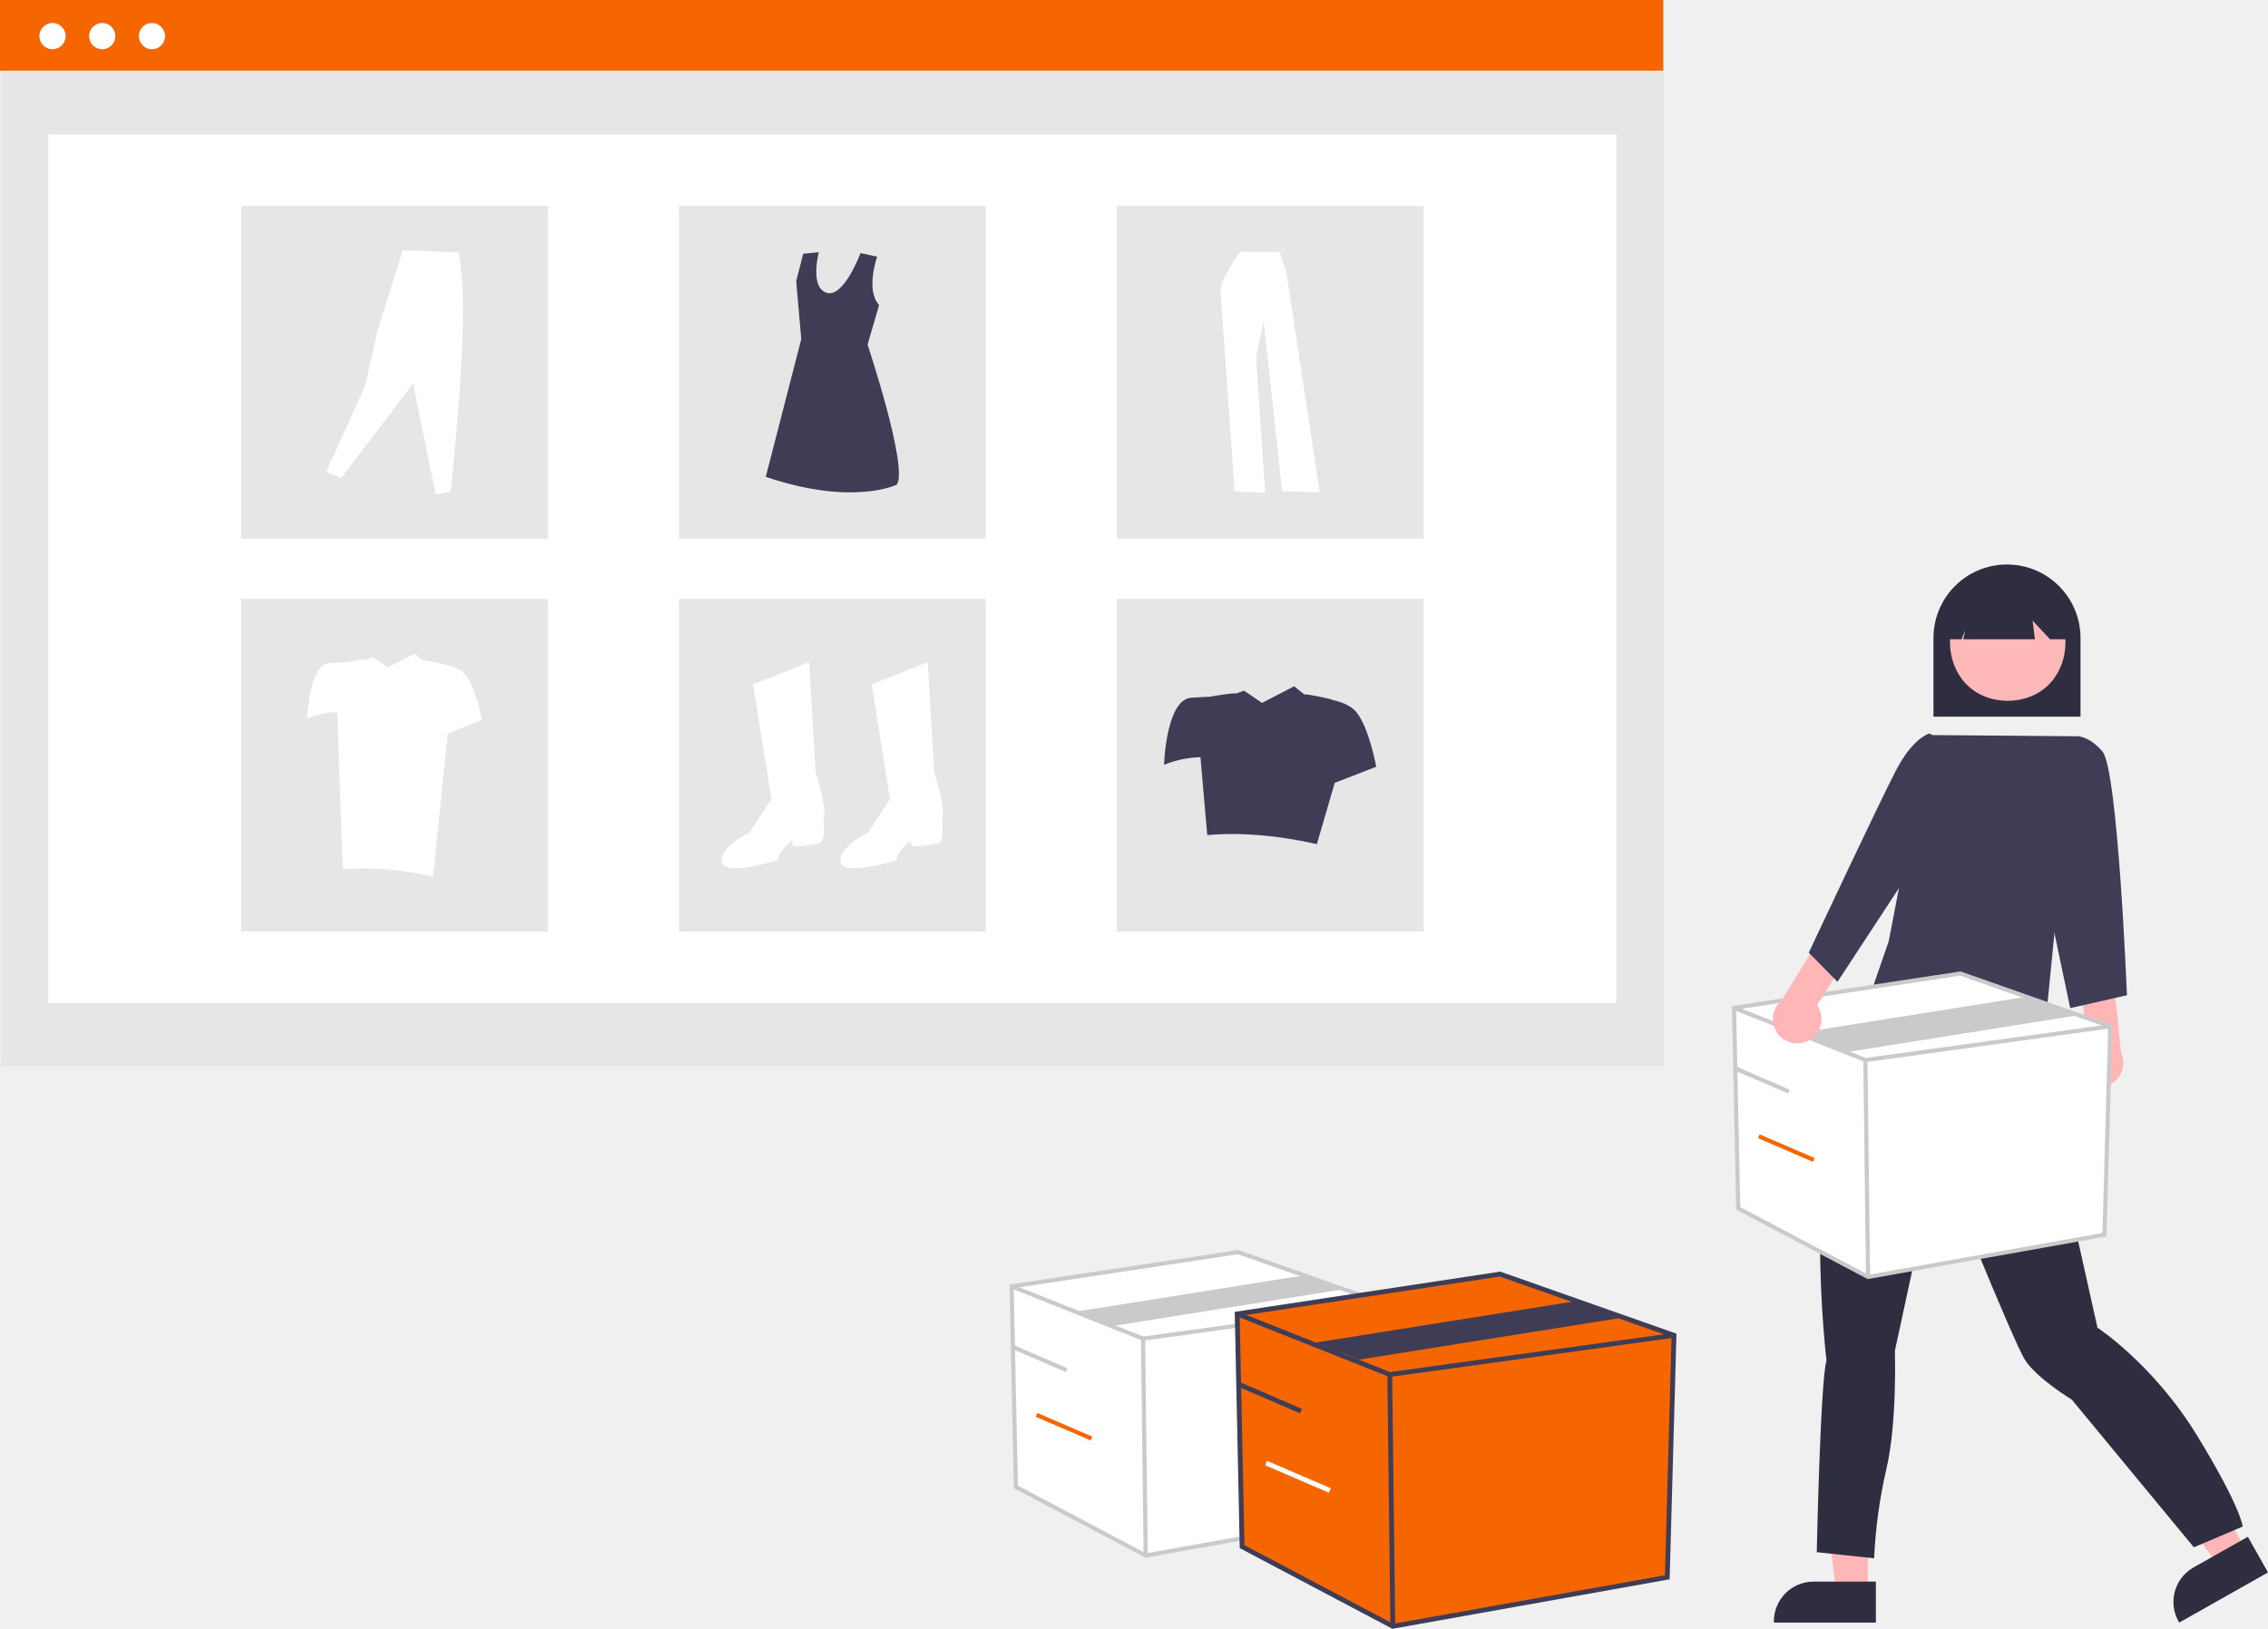
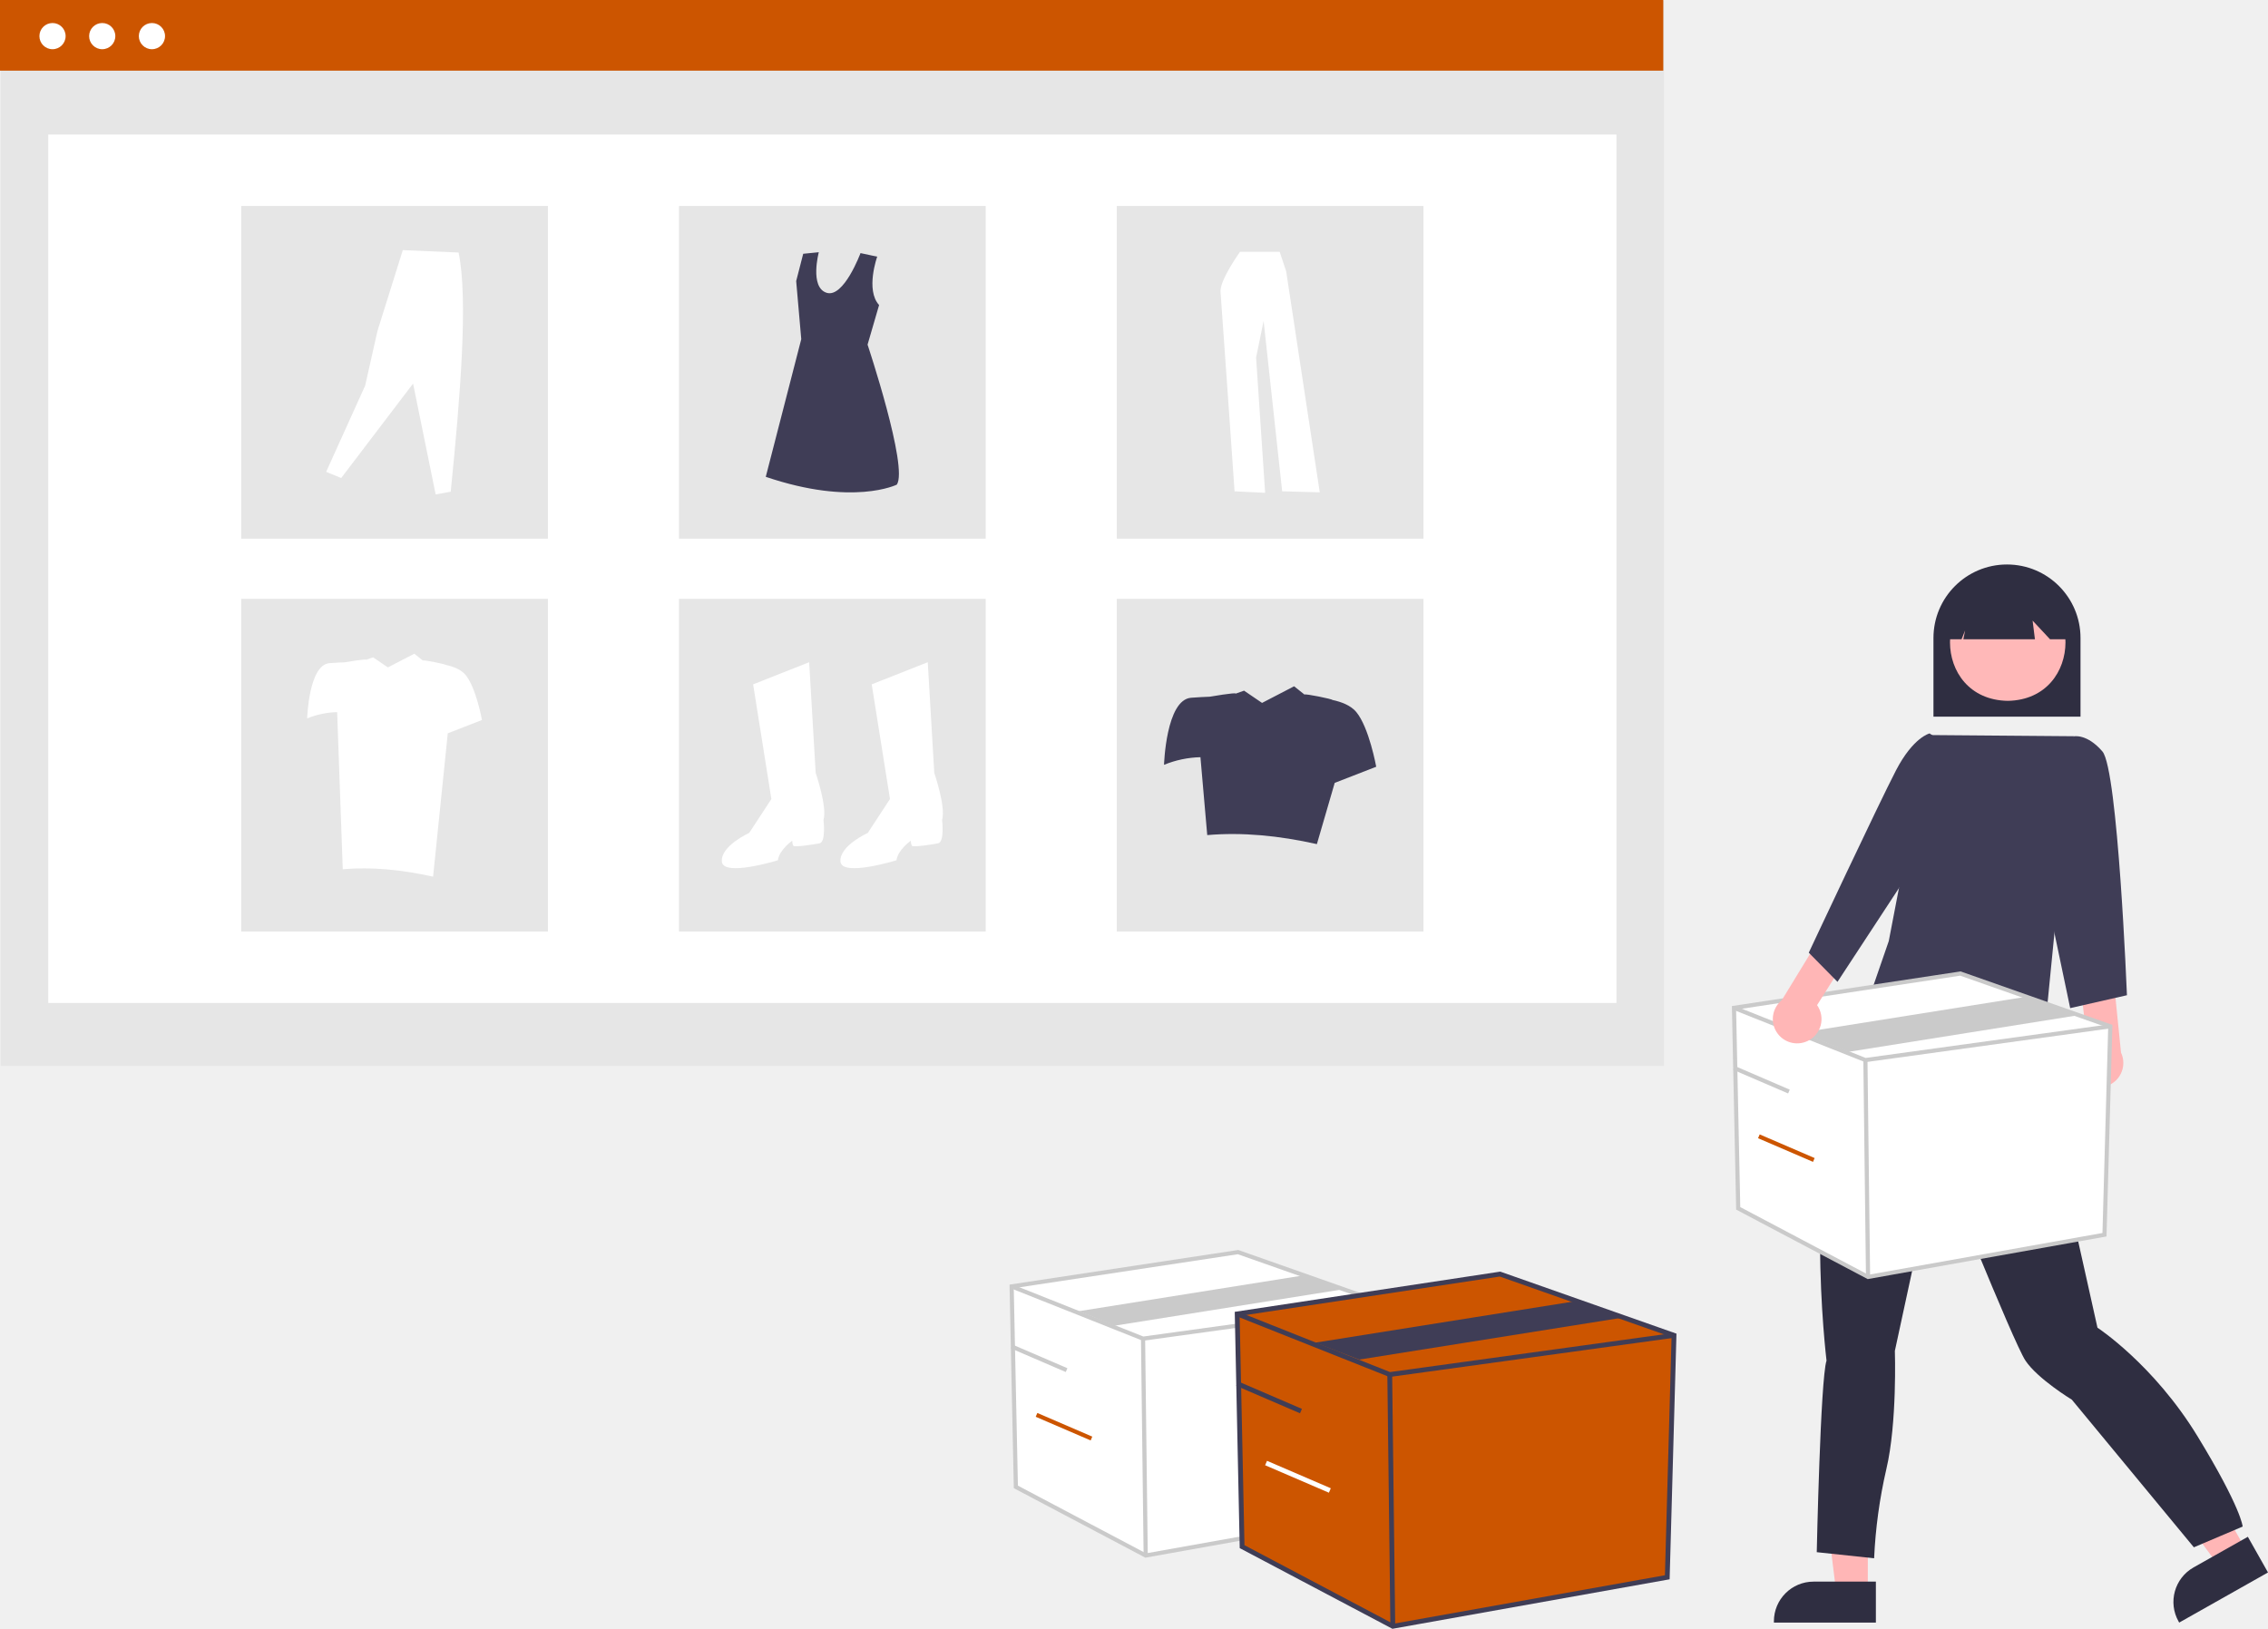
<svg xmlns="http://www.w3.org/2000/svg" data-name="Layer 1" width="879.125" height="631.485" viewBox="0 0 879.125 631.485">
  <rect id="b93b1ef9-49b5-4354-905b-d9dddde45a10" data-name="Rectangle 338" x="0.275" y="0.365" width="644.725" height="412.91" fill="#e6e6e6" />
  <rect id="ef7485f9-8ecd-46d9-949e-abdd8aa9e360" data-name="Rectangle 339" x="18.711" y="52.154" width="607.853" height="336.693" fill="#fff" />
-   <rect id="b4c2a7ec-beab-40bc-b587-23a202562f78" data-name="Rectangle 340" width="644.725" height="27.39" fill="#F56600" />
+   <rect id="b4c2a7ec-beab-40bc-b587-23a202562f78" data-name="Rectangle 340" width="644.725" height="27.39" fill="#CC5500" />
  <circle id="bd6d3ebf-cb6f-4fcb-b7cd-ad5a287d3324" data-name="Ellipse 513" cx="20.355" cy="14.004" r="5.077" fill="#fff" />
  <circle id="efb1158e-7a7d-4adb-9063-fc7dc50c76d5" data-name="Ellipse 514" cx="39.624" cy="14.004" r="5.077" fill="#fff" />
  <circle id="b51f9e19-f36b-4f29-afd5-008bb0fc20dd" data-name="Ellipse 515" cx="58.893" cy="14.004" r="5.077" fill="#fff" />
  <rect id="b636d421-4358-445b-b124-1d058e78c733" data-name="Rectangle 341" x="93.5" y="79.848" width="118.887" height="128.982" fill="#e6e6e6" />
  <rect id="ab9c902d-64a9-4a2b-a9ec-6dc7022c80f6" data-name="Rectangle 342" x="263.193" y="79.848" width="118.887" height="128.982" fill="#e6e6e6" />
  <rect id="f4a232af-026e-479b-8040-5c62e5965d9e" data-name="Rectangle 343" x="432.885" y="79.848" width="118.887" height="128.982" fill="#e6e6e6" />
  <rect id="ada16aa4-f84d-4851-87ee-a2852d96226a" data-name="Rectangle 344" x="93.5" y="232.176" width="118.887" height="128.982" fill="#e6e6e6" />
  <rect id="ebfcbe07-3b81-4d69-a4f5-6a8318d20e8d" data-name="Rectangle 345" x="263.193" y="232.176" width="118.887" height="128.982" fill="#e6e6e6" />
  <rect id="ead16b6d-d132-49a9-a42f-1f570e523a46" data-name="Rectangle 346" x="432.885" y="232.176" width="118.887" height="128.982" fill="#e6e6e6" />
  <path id="ab8ff6e3-f37e-4992-8347-ee905fdba816-139" data-name="Path 2643" d="M452.365,399.583l21.722-8.588,2.526,42.939s4.546,13.134,3.031,18.186c0,0,1.01,8.588-1.516,9.093s-9.6,1.516-10.1,1.01-.505-2.021-.505-2.021-5.052,3.536-5.557,7.577c0,0-21.217,6.567-21.722.505s10.608-11.114,10.608-11.114l8.588-13.134Z" transform="translate(-160.4375 -134.2577)" fill="#fff" />
  <path id="e647835b-1773-4993-9de9-376235a5ef39-140" data-name="Path 2644" d="M498.337,399.583l21.719-8.588,2.526,42.939s4.546,13.134,3.031,18.186c0,0,1.01,8.588-1.516,9.093s-9.6,1.516-10.1,1.01-.505-2.021-.505-2.021-5.052,3.536-5.557,7.577c0,0-21.217,6.567-21.722.505s10.608-11.114,10.608-11.114l8.588-13.134Z" transform="translate(-160.4375 -134.2577)" fill="#fff" />
  <path id="ee50e840-b8e9-4cc0-9b2e-64e12816c6e5-141" data-name="Path 2645" d="M500.459,233.768s-4.625,12.924.734,18.752l-4.468,15.353s15.874,47.622,11.339,54.274c0,0-16.932,8.466-50.8-3.024l13.757-53.367-1.965-22.526,2.721-10.583,6.047-.6s-3.628,13.606,3.024,15.723,13.141-15.383,13.141-15.383Z" transform="translate(-160.4375 -134.2577)" fill="#3f3d56" />
  <path id="b668efb4-5504-4326-941b-9be143c4d030-142" data-name="Path 2646" d="M286.858,317.195l5.837,2.388,27.858-36.613,8.755,42.98,5.837-1.061c3.744-37.055,6.8-74.85,3.051-92.726l-21.623-.929-9.816,31.311-4.776,21.225Z" transform="translate(-160.4375 -134.2577)" fill="#fff" />
  <path id="b699d661-049e-451c-8a7e-64343ac1c335-143" data-name="Path 2647" d="M641.115,231.87s-7.966,11.074-7.577,15.543,5.44,77.327,5.44,77.327l11.852.583-3.5-52.458,2.914-14.183,7.189,66.058,14.572.389-13.017-85.681-2.526-7.577Z" transform="translate(-160.4375 -134.2577)" fill="#fff" />
  <path id="a4f25674-ecb7-42aa-ae9a-d508200b11eb-144" data-name="Path 2648" d="M686.138,410.276c-2.115-2.538-5.751-3.91-9.242-4.652.1-.317-10.618-2.532-10.8-2.076l-4.041-3.219-12.417,6.447-6.977-4.75-3.241,1.15c.132-.572-10.061,1.194-10.061,1.194-1.947.07-4.434.192-7.218.406-9.749.75-10.5,26-10.5,26a39.85,39.85,0,0,1,14.113-2.955l2.635,30.2c13.553-1.162,27.767.19,42.5,3.5l6.909-23.74,16.089-6.257S691.138,416.275,686.138,410.276Z" transform="translate(-160.4375 -134.2577)" fill="#3f3d56" />
  <path id="b6d7fb25-d94e-4ba0-9382-3f72a4c565e4-145" data-name="Path 2649" d="M340.878,395.895c-1.743-2.091-4.738-3.222-7.615-3.833.086-.262-8.749-2.086-8.9-1.71l-3.33-2.652-10.229,5.312-5.749-3.913-2.67.948c.109-.471-8.29.983-8.29.983-1.6.058-3.654.158-5.947.335-8.033.618-8.651,21.421-8.651,21.421a32.837,32.837,0,0,1,11.629-2.435l2.171,60.914c11.167-.958,22.879.157,35.015,2.884l5.692-55.59,13.257-5.155S344.997,400.84,340.878,395.895Z" transform="translate(-160.4375 -134.2577)" fill="#fff" />
  <path id="abb48a01-b3b6-4bc9-9e6f-5cc93133d8eb-146" data-name="Path 2682" d="M909.888,412.109h57v-30.5a28.5,28.5,0,1,0-57,0Z" transform="translate(-160.4375 -134.2577)" fill="#2f2e41" />
  <path id="f1b40e10-dbea-4491-93e9-bf21ee1afe95-147" data-name="Path 2683" d="M884.442,751.453h-12.259l-5.833-47.292h18.094Z" transform="translate(-160.4375 -134.2577)" fill="#ffb6b6" />
  <path id="f19e2682-d3fb-40a9-8809-be7b68a78ac9-148" data-name="Path 2684" d="M887.57,747.45h-24.145a15.387,15.387,0,0,0-15.386,15.385v.5h39.531Z" transform="translate(-160.4375 -134.2577)" fill="#2f2e41" />
  <path id="b3618d44-3857-42e4-aed2-10e127155f21-149" data-name="Path 2685" d="M1030.997,735.092l-10.676,6.027-28.328-38.311,15.757-8.895Z" transform="translate(-160.4375 -134.2577)" fill="#ffb6b6" />
  <path id="a172411a-a77d-4e4f-ac70-c8342021cfb1-150" data-name="Path 2686" d="M1031.752,730.069l-21.025,11.866h0a15.387,15.387,0,0,0-5.834,20.963l.246.435,34.424-19.433Z" transform="translate(-160.4375 -134.2577)" fill="#2f2e41" />
  <path id="bd1532c7-07e2-44c0-82ff-fc8e0d37942d-151" data-name="Path 2687" d="M952.642,538.782l.946,4.73s2.838,2.838,1.419,4.257-.946,8.042-.946,8.042c.794,12.076,16.573,79.936,19.395,93.189,0,0,21.76,14.191,38.789,42.1s17.5,35.005,17.5,35.005l-18.918,8.043-47.3-57.238s-13.245-8.042-17.976-15.137-34.064-80.418-34.064-80.418l-16.56,76.633s.946,27.909-3.311,45.885a192.522,192.522,0,0,0-4.73,34.532l-22.233-2.365s1.419-67.172,3.784-74.268c0,0-9.934-81.836,9.934-114.476l16.012-42.687,15.682-6.036Z" transform="translate(-160.4375 -134.2577)" fill="#2f2e41" />
  <path id="e2a54528-859f-4f0e-9aca-6130773a8d3b-152" data-name="Path 2688" d="M938.682,360.565c-29.847.51-29.842,44.907,0,45.412C968.527,405.467,968.523,361.07,938.682,360.565Z" transform="translate(-160.4375 -134.2577)" fill="#ffb8b8" />
  <path id="aeace49c-5333-476f-965d-52da8fac2318-153" data-name="Path 2689" d="M915.711,382.093h5.073l1.381-3.454-.691,3.454h27.745l-.9-7.227,6.744,7.227h6.727v-3.916a23.038,23.038,0,1,0-46.076-.033v.033Z" transform="translate(-160.4375 -134.2577)" fill="#2f2e41" />
  <path id="aa5a3aa9-e50b-4b43-b42d-0c1415925835-154" data-name="Path 2690" d="M907.904,419.235l56.4.457-11.916,120.917s-65.959-3.481-66-23.614l6.179-17.891Z" transform="translate(-160.4375 -134.2577)" fill="#3f3d56" />
  <path id="aca4d347-909c-4b66-b72e-6bb1477aee43-155" data-name="Path 2693" d="M966.727,552.298a9.377,9.377,0,0,1,2.7-14.122l-2.451-21.287,12.573-4.645,3.039,30.111a9.428,9.428,0,0,1-15.861,9.943Z" transform="translate(-160.4375 -134.2577)" fill="#ffb6b6" />
  <path id="eab38d24-ad2d-4cbe-aaaa-db975580c866-156" data-name="Path 2694" d="M956.888,430.109l7.421-10.373s5.079-1.127,11.079,5.873,9.5,94.5,9.5,94.5l-22,5-13-62Z" transform="translate(-160.4375 -134.2577)" fill="#3f3d56" />
  <polygon points="672.135 390.739 673.771 468.476 724.096 495.071 815.744 478.705 817.995 397.899 759.896 377.441 672.135 390.739" fill="#fff" />
  <path d="M884.402,630.168,833.415,603.223l-1.661-78.916,88.658-13.433.189.066L979.252,531.593l-2.285,82.046ZM835.002,602.244l49.662,26.245,90.732-16.202,2.216-79.566L920.256,512.523,833.39,525.685Z" transform="translate(-160.4375 -134.2577)" fill="#cacaca" />
  <polygon points="722.973 411.816 722.776 411.738 671.838 391.485 672.431 389.992 723.173 410.166 817.885 397.103 818.105 398.695 722.973 411.816" fill="#cacaca" />
  <rect x="883.218" y="545.246" width="1.607" height="84.086" transform="translate(-167.5157 -123.4613) rotate(-0.69695)" fill="#cacaca" />
  <polygon points="716.536 407.792 698.174 400.348 786.569 386.263 804.931 393.706 716.536 407.792" fill="#cacaca" />
  <rect x="842.417" y="541.277" width="1.607" height="23.186" transform="translate(-158.4769 974.4608) rotate(-66.70554)" fill="#cacaca" />
-   <rect x="852.06" y="567.797" width="1.607" height="23.186" transform="translate(-177.0052 999.3509) rotate(-66.70554)" fill="#F56600" />
+   <rect x="852.06" y="567.797" width="1.607" height="23.186" transform="translate(-177.0052 999.3509) rotate(-66.70554)" fill="#CC5500" />
  <polygon points="392.135 498.739 393.771 576.476 444.096 603.071 535.744 586.705 537.995 505.899 479.896 485.441 392.135 498.739" fill="#fff" />
  <path d="M604.402,738.168,553.415,711.223l-1.661-78.916,88.658-13.433.189.066L699.252,639.593l-2.285,82.046ZM555.002,710.244l49.662,26.245,90.732-16.202,2.216-79.566L640.256,620.523,553.39,633.685Z" transform="translate(-160.4375 -134.2577)" fill="#cacaca" />
  <polygon points="442.973 519.816 442.776 519.738 391.838 499.485 392.431 497.992 443.173 518.166 537.885 505.103 538.105 506.695 442.973 519.816" fill="#cacaca" />
  <rect x="603.218" y="653.246" width="1.607" height="84.086" transform="translate(-168.8501 -126.8591) rotate(-0.69695)" fill="#cacaca" />
  <polygon points="432.088 513.962 418.174 508.348 506.569 494.263 520.482 499.877 432.088 513.962" fill="#cacaca" />
  <rect x="562.417" y="649.277" width="1.607" height="23.186" transform="translate(-426.9454 782.5758) rotate(-66.70554)" fill="#cacaca" />
-   <rect x="572.06" y="675.797" width="1.607" height="23.186" transform="translate(-445.4736 807.4659) rotate(-66.70554)" fill="#F56600" />
-   <polygon points="479.563 509.397 481.463 599.638 539.882 630.51 646.271 611.512 648.883 517.709 581.44 493.961 479.563 509.397" fill="#F56600" />
+   <rect x="572.06" y="675.797" width="1.607" height="23.186" transform="translate(-445.4736 807.4659) rotate(-66.70554)" fill="#CC5500" />
+   <polygon points="479.563 509.397 481.463 599.638 539.882 630.51 646.271 611.512 648.883 517.709 581.44 493.961 479.563 509.397" fill="#CC5500" />
  <path d="M700.167,765.742l-59.188-31.278-1.929-91.608,102.918-15.594.219.077L810.272,651.312l-2.652,95.242ZM642.821,733.327l57.65,30.466,105.326-18.808,2.572-92.364-66.582-23.445-100.837,15.278Z" transform="translate(-160.4375 -134.2577)" fill="#3f3d56" />
  <polygon points="538.578 533.865 538.35 533.774 479.218 510.264 479.907 508.53 538.81 531.949 648.755 516.785 649.01 518.633 538.578 533.865" fill="#3f3d56" />
  <rect x="698.792" y="667.161" width="1.866" height="97.61" transform="translate(-169.0945 -125.6935) rotate(-0.69695)" fill="#3f3d56" />
  <polygon points="526.888 527.112 509.79 520.553 612.402 504.202 629.501 510.761 526.888 527.112" fill="#3f3d56" />
  <rect x="651.428" y="662.554" width="1.866" height="26.916" transform="translate(-386.9633 873.6041) rotate(-66.70554)" fill="#3f3d56" />
  <rect x="662.623" y="693.339" width="1.866" height="26.916" transform="translate(-408.4716 902.4975) rotate(-66.70554)" fill="#fff" />
  <path id="af1e2e82-f248-43bd-a869-489ddf745161-157" data-name="Path 2691" d="M861.105,537.851a9.377,9.377,0,0,0,3.673-13.9l11.422-18.13-9.324-9.628-15.771,25.829a9.428,9.428,0,0,0,10,15.83Z" transform="translate(-160.4375 -134.2577)" fill="#ffb6b6" />
  <path id="ed6195a6-5e50-4e12-8380-54bfefa6b2ae-158" data-name="Path 2692" d="M916.571,424.001l-8.183-5.392s-6.315,1.416-13.031,14.334-33.8,70.672-33.8,70.672l11.133,11.3,29.7-45.309Z" transform="translate(-160.4375 -134.2577)" fill="#3f3d56" />
</svg>
